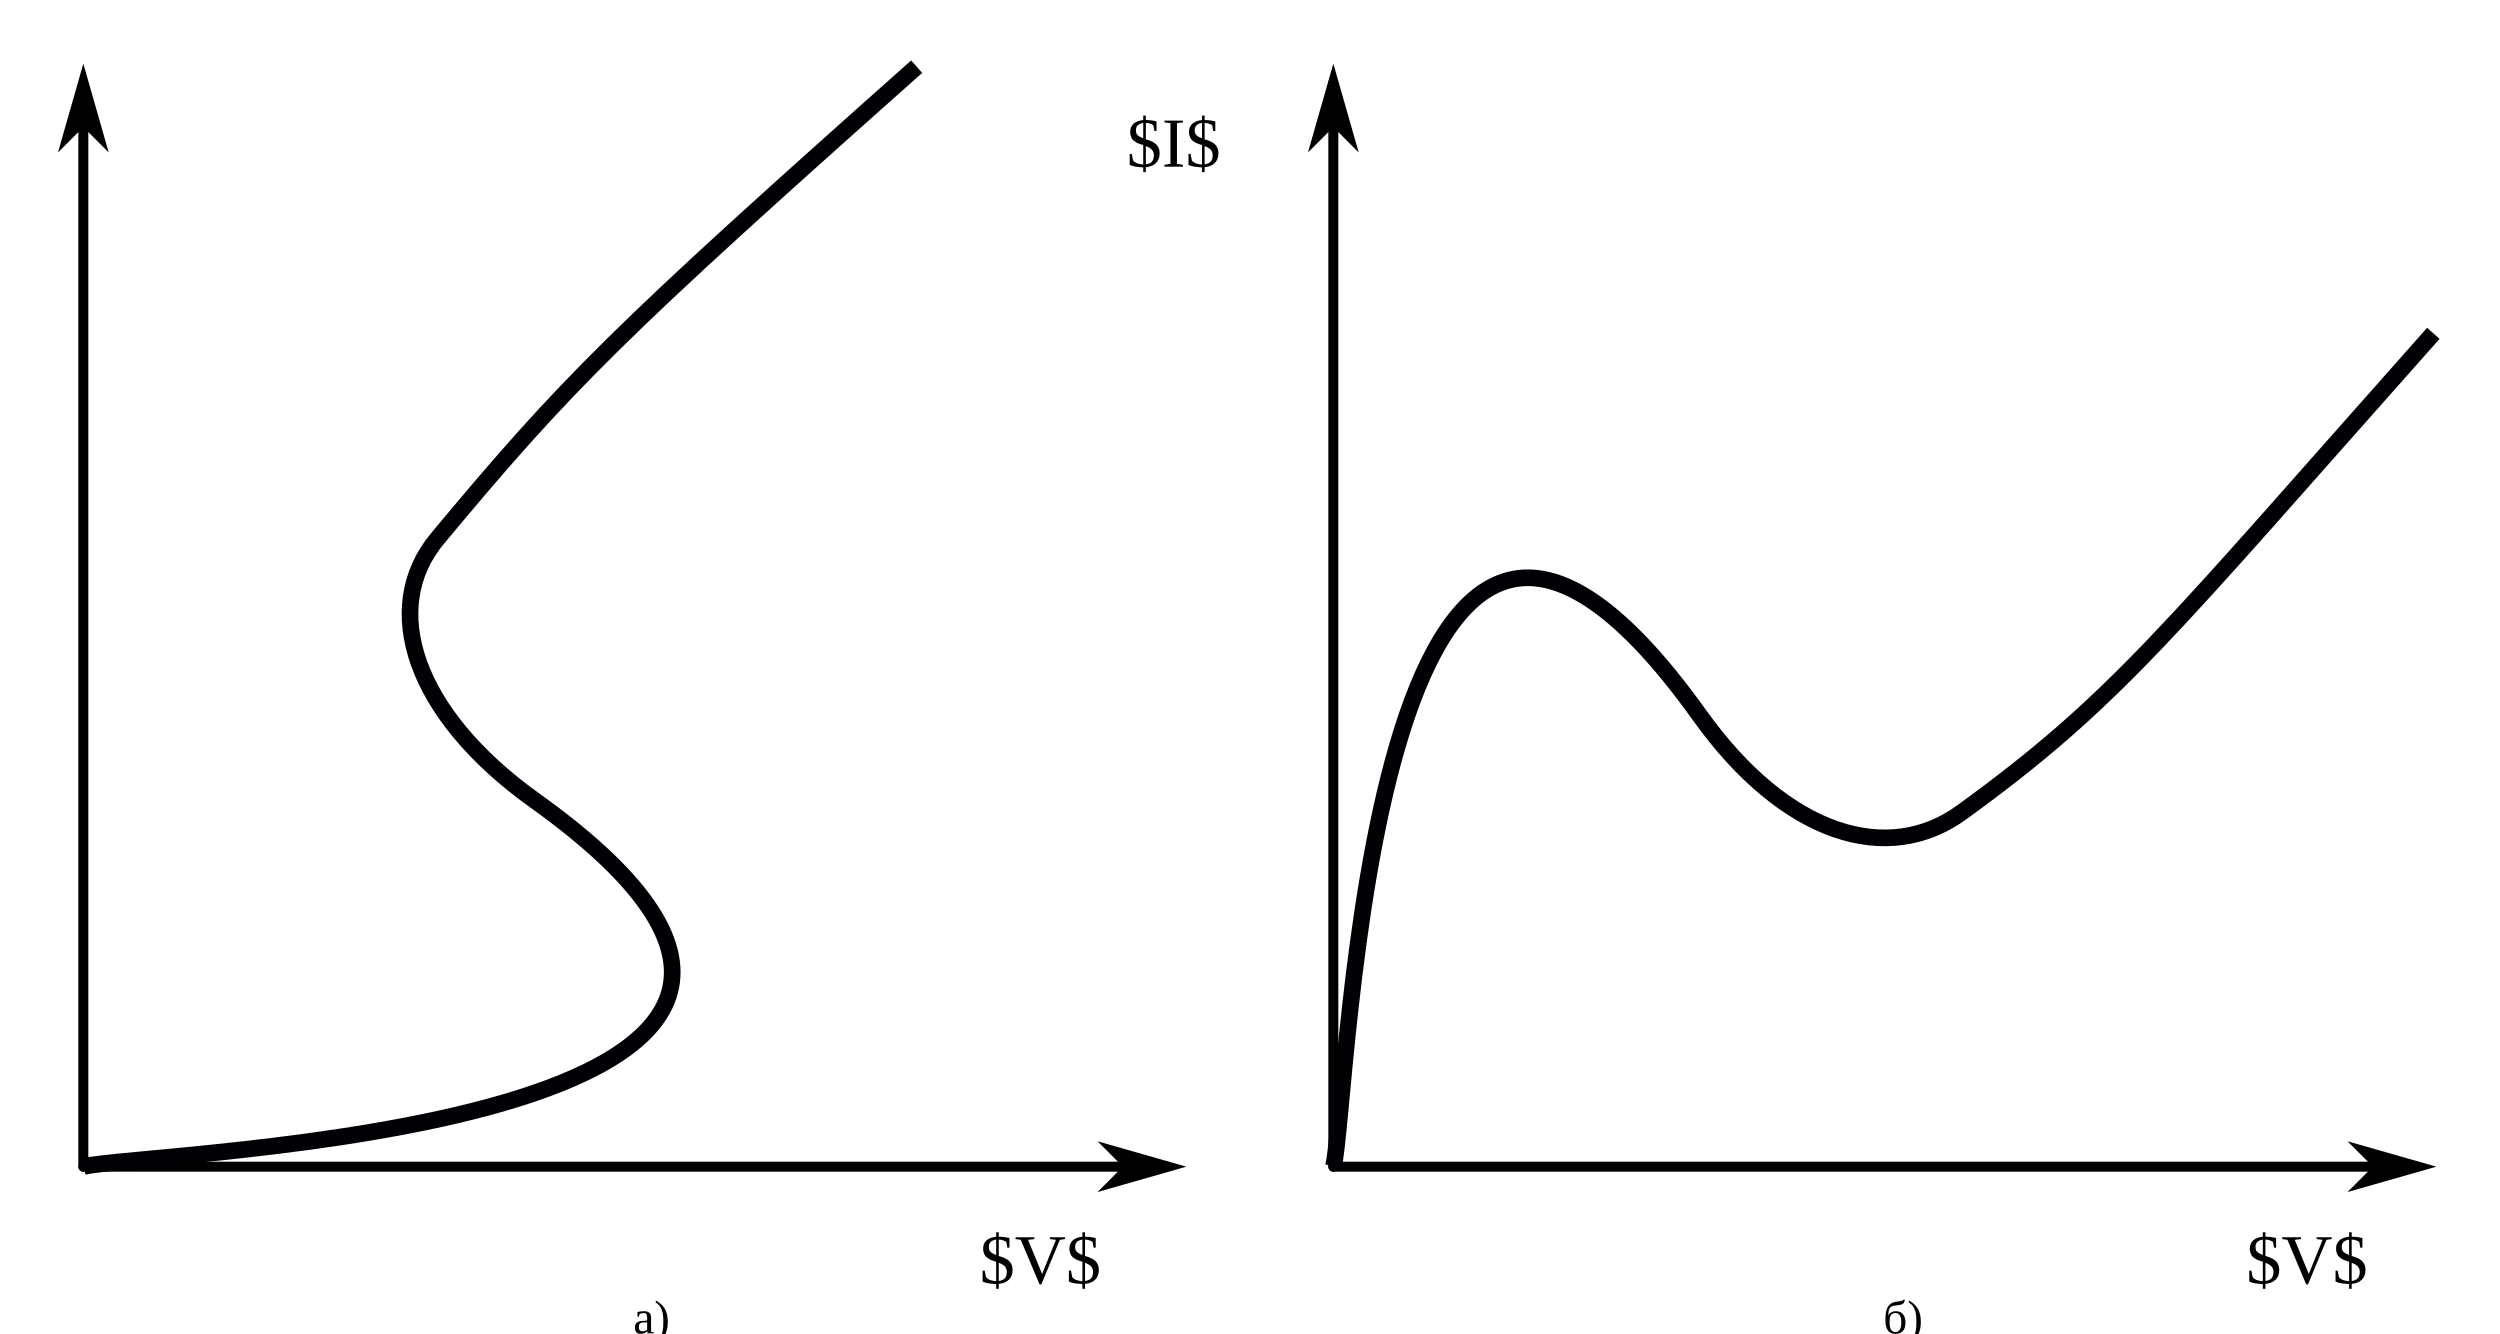
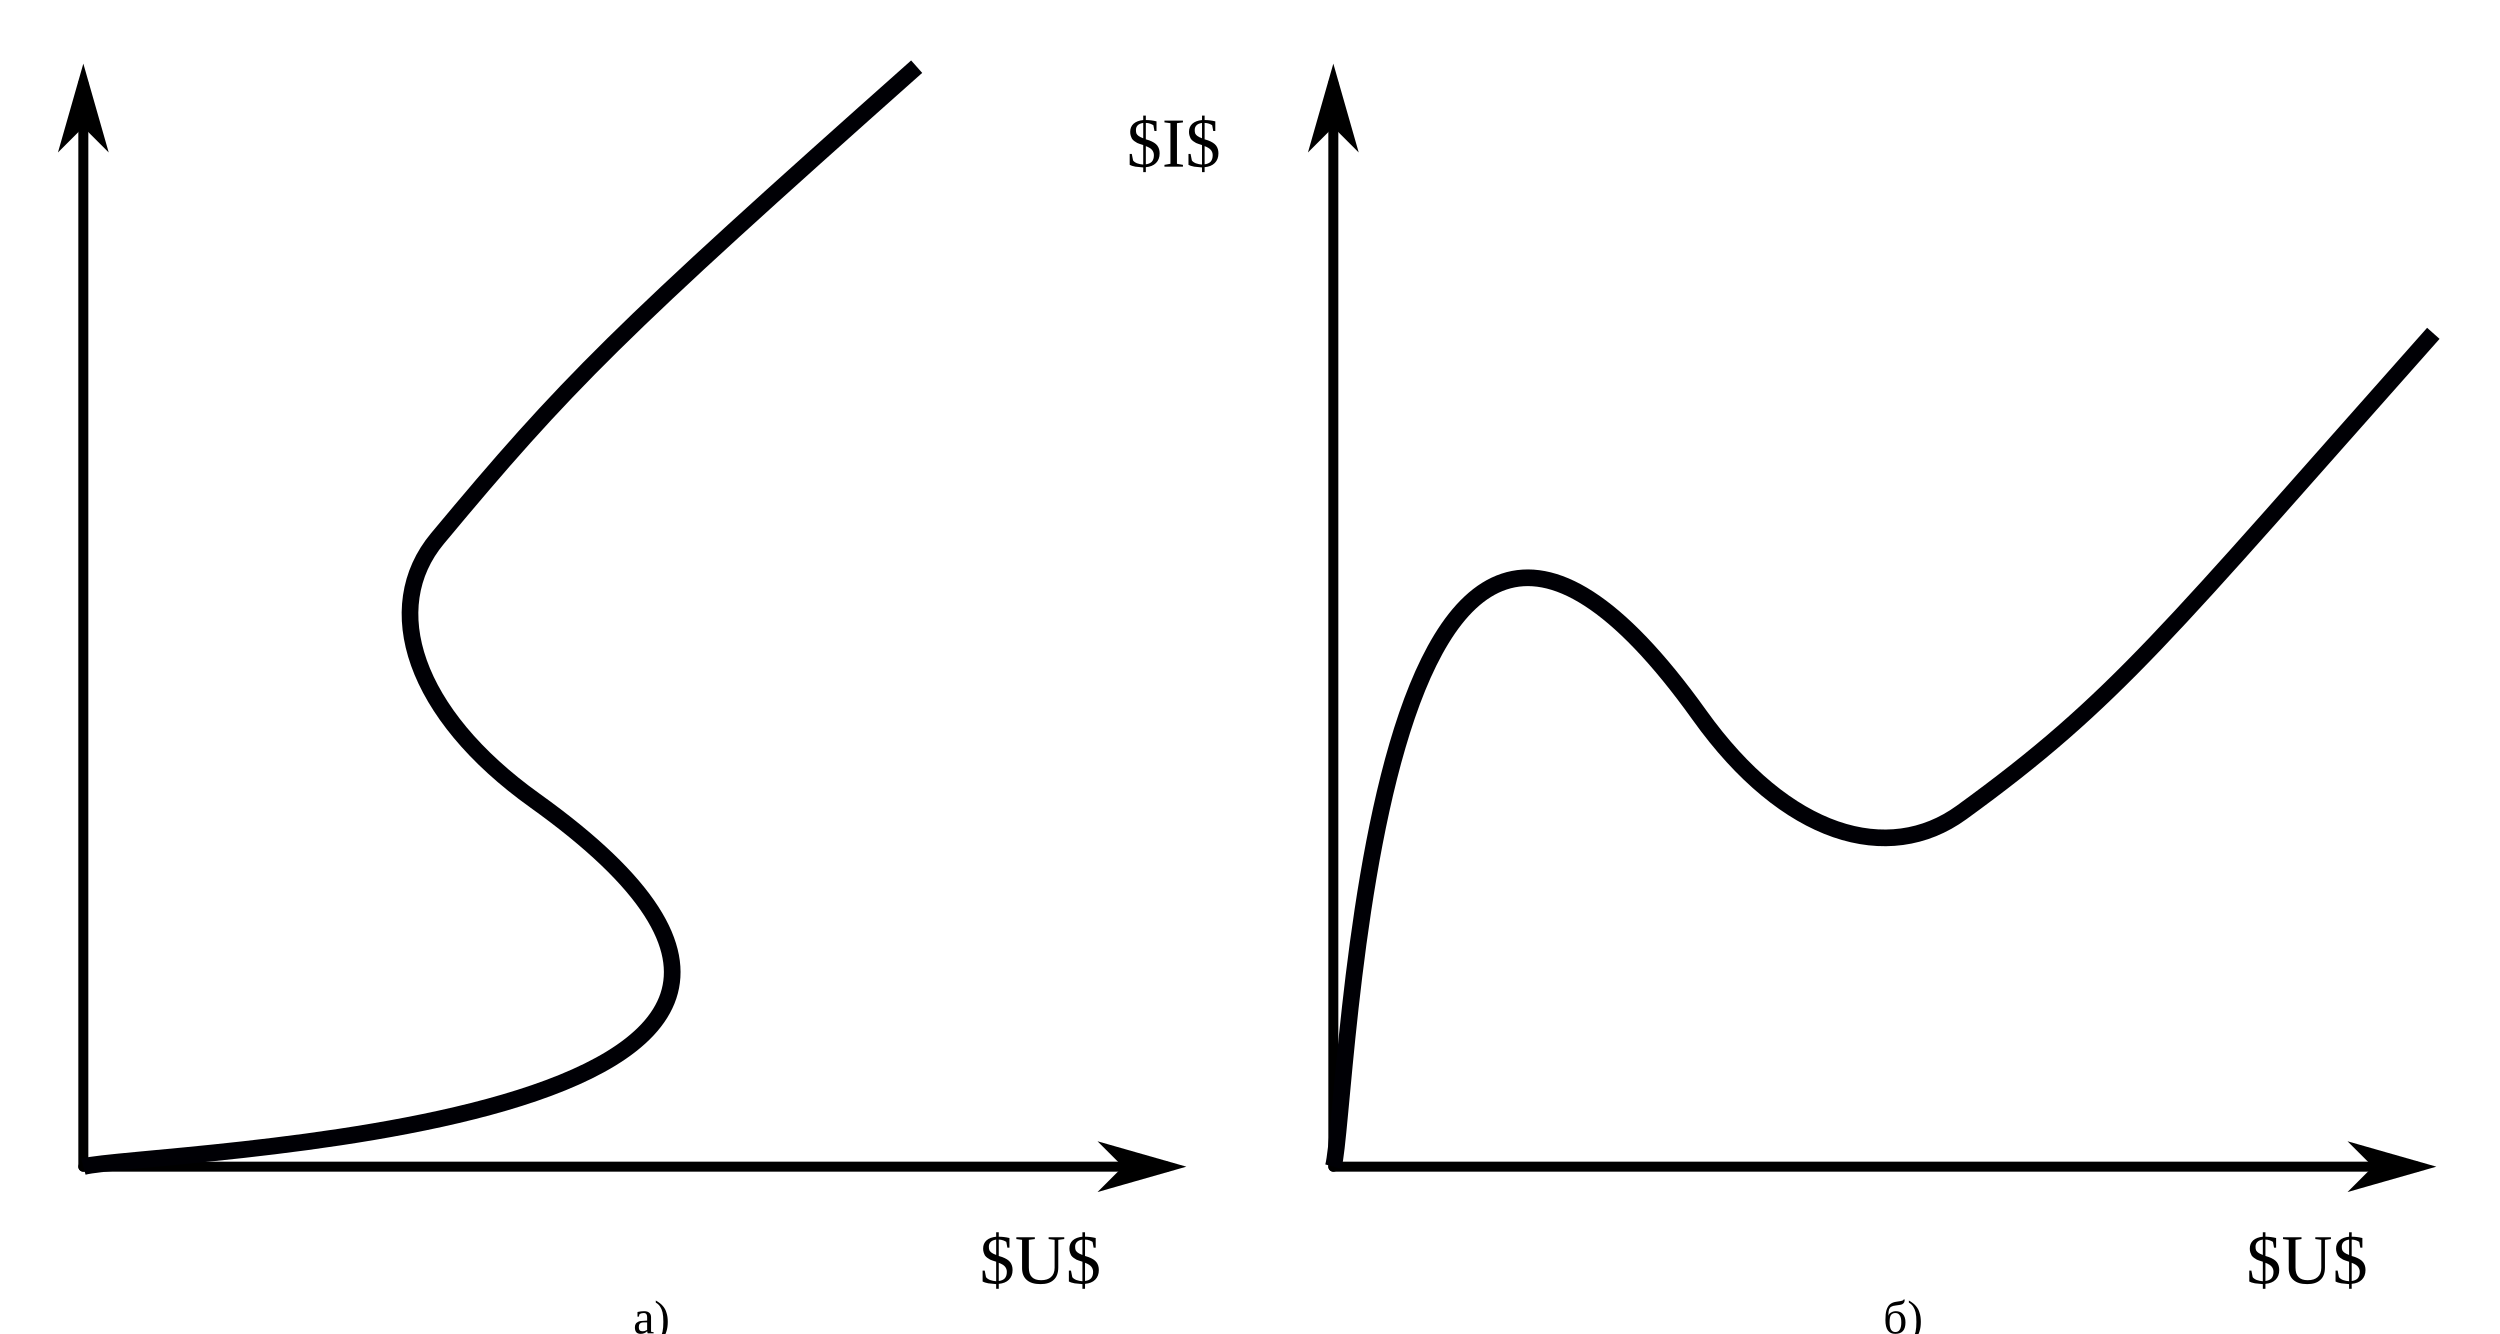
<svg xmlns="http://www.w3.org/2000/svg" width="15cm" height="8cm" viewBox="0 0 150 80" version="1.1" id="svg890">
  <defs id="defs884">
    <marker style="overflow:visible" id="marker1815" refX="0" refY="0" orient="auto">
      <path transform="matrix(-0.4,0,0,-0.4,-4,0)" style="fill:#000000;fill-opacity:1;fill-rule:evenodd;stroke:#000000;stroke-width:1pt;stroke-opacity:1" d="M 0,0 5,-5 -12.5,0 5,5 Z" id="path1813" />
    </marker>
    <marker orient="auto" refY="0" refX="0" id="marker1775" style="overflow:visible">
      <path id="path1773" d="M 0,0 5,-5 -12.5,0 5,5 Z" style="fill:#000000;fill-opacity:1;fill-rule:evenodd;stroke:#000000;stroke-width:1pt;stroke-opacity:1" transform="matrix(-0.4,0,0,-0.4,-4,0)" />
    </marker>
    <marker style="overflow:visible" id="marker1741" refX="0" refY="0" orient="auto">
      <path transform="matrix(-0.4,0,0,-0.4,-4,0)" style="fill:#000000;fill-opacity:1;fill-rule:evenodd;stroke:#000000;stroke-width:1pt;stroke-opacity:1" d="M 0,0 5,-5 -12.5,0 5,5 Z" id="path1739" />
    </marker>
    <marker orient="auto" refY="0" refX="0" id="Arrow1Mend" style="overflow:visible">
      <path id="path1460" d="M 0,0 5,-5 -12.5,0 5,5 Z" style="fill:#000000;fill-opacity:1;fill-rule:evenodd;stroke:#000000;stroke-width:1pt;stroke-opacity:1" transform="matrix(-0.4,0,0,-0.4,-4,0)" />
    </marker>
  </defs>
  <g id="layer1" transform="translate(0,-217)">
    <path style="fill:none;stroke:#000000;stroke-width:0.6;stroke-linecap:round;stroke-linejoin:miter;stroke-miterlimit:4;stroke-dasharray:none;stroke-opacity:1;marker-end:url(#Arrow1Mend)" d="M 80,287 H 145" id="path1441" />
    <path style="fill:none;stroke:#000000;stroke-width:0.6;stroke-linecap:round;stroke-linejoin:miter;stroke-miterlimit:4;stroke-dasharray:none;stroke-opacity:1;marker-end:url(#marker1741)" d="m 80,287 v -65" id="path1443" />
    <path style="fill:none;stroke:#000000;stroke-width:0.6;stroke-linecap:round;stroke-linejoin:miter;stroke-miterlimit:4;stroke-dasharray:none;stroke-opacity:1;marker-end:url(#marker1775)" d="M 5,287 H 70" id="path1447" />
    <path style="fill:none;stroke:#000000;stroke-width:0.6;stroke-linecap:round;stroke-linejoin:miter;stroke-miterlimit:4;stroke-dasharray:none;stroke-opacity:1;marker-end:url(#marker1815)" d="m 5,287 v -65" id="path1449" />
    <path style="opacity:1;fill:none;fill-opacity:1;fill-rule:evenodd;stroke:#000005;stroke-width:1;stroke-linecap:butt;stroke-linejoin:miter;stroke-miterlimit:4;stroke-dasharray:none;stroke-opacity:1" d="m 80,287 c 0.935,-3.354 2.007,-55.005 21.969,-27.089 5.215,7.294 11.34,9.016 15.72,5.84 C 127,259 130,255 146,237" id="path5155" />
    <path style="opacity:1;fill:none;fill-opacity:1;fill-rule:evenodd;stroke:#000005;stroke-width:1;stroke-linecap:butt;stroke-linejoin:miter;stroke-miterlimit:4;stroke-dasharray:none;stroke-opacity:1" d="m 5,287 c 3.354,-0.935 55.005,-2.007 27.089,-21.969 -7.294,-5.215 -9.302,-11.562 -5.84,-15.72 7.751,-9.311 10.751,-12.311 28.751,-28.311" id="path5155-8" />
    <text xml:space="preserve" style="font-style:normal;font-variant:normal;font-weight:normal;font-stretch:normal;font-size:2.822px;line-height:1.25;font-family:'Times New Roman';-inkscape-font-specification:'Times New Roman, Normal';font-variant-ligatures:normal;font-variant-caps:normal;font-variant-numeric:normal;font-feature-settings:normal;text-align:start;letter-spacing:0px;word-spacing:0px;writing-mode:lr-tb;text-anchor:start;fill:#000000;fill-opacity:1;stroke:none;stroke-width:0.265" x="38" y="297" id="text5936">
      <tspan id="tspan5934" x="38" y="297" style="stroke-width:0.265">а)</tspan>
    </text>
    <text xml:space="preserve" style="font-style:normal;font-variant:normal;font-weight:normal;font-stretch:normal;font-size:2.822px;line-height:1.25;font-family:'Times New Roman';-inkscape-font-specification:'Times New Roman, Normal';font-variant-ligatures:normal;font-variant-caps:normal;font-variant-numeric:normal;font-feature-settings:normal;text-align:start;letter-spacing:0px;word-spacing:0px;writing-mode:lr-tb;text-anchor:start;fill:#000000;fill-opacity:1;stroke:none;stroke-width:0.265" x="113" y="297" id="text5940">
      <tspan id="tspan5938" x="113" y="297" style="stroke-width:0.265">б)</tspan>
    </text>
    <text xml:space="preserve" style="font-style:normal;font-variant:normal;font-weight:normal;font-stretch:normal;font-size:7.056px;line-height:1.25;font-family:sans-serif;-inkscape-font-specification:'sans-serif, Normal';font-variant-ligatures:normal;font-variant-caps:normal;font-variant-numeric:normal;font-feature-settings:normal;text-align:center;letter-spacing:0px;word-spacing:0px;writing-mode:lr-tb;text-anchor:middle;fill:#000000;fill-opacity:1;stroke:none;stroke-width:0.265" x="5.8207661e-008" y="227" id="text857">
      <tspan id="tspan855" x="-1.3969839e-009" y="227" style="font-style:normal;font-variant:normal;font-weight:normal;font-stretch:normal;font-size:4.233px;font-family:'Times New Roman';-inkscape-font-specification:'Times New Roman, ';font-variant-ligatures:normal;font-variant-caps:normal;font-variant-numeric:normal;font-feature-settings:normal;text-align:center;writing-mode:lr-tb;text-anchor:middle;stroke-width:0.265">$I$</tspan>
    </text>
-     <text xml:space="preserve" style="font-style:normal;font-variant:normal;font-weight:normal;font-stretch:normal;font-size:7.056px;line-height:1.25;font-family:sans-serif;-inkscape-font-specification:'sans-serif, Normal';font-variant-ligatures:normal;font-variant-caps:normal;font-variant-numeric:normal;font-feature-settings:normal;text-align:center;letter-spacing:0px;word-spacing:0px;writing-mode:lr-tb;text-anchor:middle;fill:#000000;fill-opacity:1;stroke:none;stroke-width:0.265" x="67" y="294" id="text861">
-       <tspan id="tspan859" x="67" y="294" style="font-style:normal;font-variant:normal;font-weight:normal;font-stretch:normal;font-size:4.233px;font-family:'Times New Roman';-inkscape-font-specification:'Times New Roman, ';font-variant-ligatures:normal;font-variant-caps:normal;font-variant-numeric:normal;font-feature-settings:normal;text-align:center;writing-mode:lr-tb;text-anchor:middle;stroke-width:0.265">$V$</tspan>
+     <text xml:space="preserve" style="font-style:normal;font-variant:normal;font-weight:normal;font-stretch:normal;font-size:7.056px;line-height:1.25;font-family:sans-serif;-inkscape-font-specification:'sans-serif, Normal';text-align:center;letter-spacing:0px;word-spacing:0px;writing-mode:lr-tb;text-anchor:middle;fill:#000000;fill-opacity:1;stroke:none;stroke-width:0.265" x="67" y="294" id="text861">
+       <tspan id="tspan859" x="67" y="294" style="font-style:normal;font-variant:normal;font-weight:normal;font-stretch:normal;font-size:4.233px;font-family:'Times New Roman';-inkscape-font-specification:'Times New Roman, ';text-align:center;writing-mode:lr-tb;text-anchor:middle;stroke-width:0.265">$U$</tspan>
    </text>
-     <text xml:space="preserve" style="font-style:normal;font-variant:normal;font-weight:normal;font-stretch:normal;font-size:7.056px;line-height:1.25;font-family:sans-serif;-inkscape-font-specification:'sans-serif, Normal';font-variant-ligatures:normal;font-variant-caps:normal;font-variant-numeric:normal;font-feature-settings:normal;text-align:center;letter-spacing:0px;word-spacing:0px;writing-mode:lr-tb;text-anchor:middle;fill:#000000;fill-opacity:1;stroke:none;stroke-width:0.265" x="143" y="294" id="text861-1">
-       <tspan id="tspan859-7" x="143" y="294" style="font-style:normal;font-variant:normal;font-weight:normal;font-stretch:normal;font-size:4.233px;font-family:'Times New Roman';-inkscape-font-specification:'Times New Roman, ';font-variant-ligatures:normal;font-variant-caps:normal;font-variant-numeric:normal;font-feature-settings:normal;text-align:center;writing-mode:lr-tb;text-anchor:middle;stroke-width:0.265">$V$</tspan>
+     <text xml:space="preserve" style="font-style:normal;font-variant:normal;font-weight:normal;font-stretch:normal;font-size:7.056px;line-height:1.25;font-family:sans-serif;-inkscape-font-specification:'sans-serif, Normal';text-align:center;letter-spacing:0px;word-spacing:0px;writing-mode:lr-tb;text-anchor:middle;fill:#000000;fill-opacity:1;stroke:none;stroke-width:0.265" x="143" y="294" id="text861-1">
+       <tspan id="tspan859-7" x="143" y="294" style="font-style:normal;font-variant:normal;font-weight:normal;font-stretch:normal;font-size:4.233px;font-family:'Times New Roman';-inkscape-font-specification:'Times New Roman, ';text-align:center;writing-mode:lr-tb;text-anchor:middle;stroke-width:0.265">$U$</tspan>
    </text>
    <text xml:space="preserve" style="font-style:normal;font-variant:normal;font-weight:normal;font-stretch:normal;font-size:7.056px;line-height:1.25;font-family:sans-serif;-inkscape-font-specification:'sans-serif, Normal';font-variant-ligatures:normal;font-variant-caps:normal;font-variant-numeric:normal;font-feature-settings:normal;text-align:center;letter-spacing:0px;word-spacing:0px;writing-mode:lr-tb;text-anchor:middle;fill:#000000;fill-opacity:1;stroke:none;stroke-width:0.265" x="75" y="227" id="text857-3">
      <tspan id="tspan855-5" x="75" y="227" style="font-style:normal;font-variant:normal;font-weight:normal;font-stretch:normal;font-size:4.233px;font-family:'Times New Roman';-inkscape-font-specification:'Times New Roman, ';font-variant-ligatures:normal;font-variant-caps:normal;font-variant-numeric:normal;font-feature-settings:normal;text-align:center;writing-mode:lr-tb;text-anchor:middle;stroke-width:0.265">$I$</tspan>
    </text>
  </g>
</svg>
